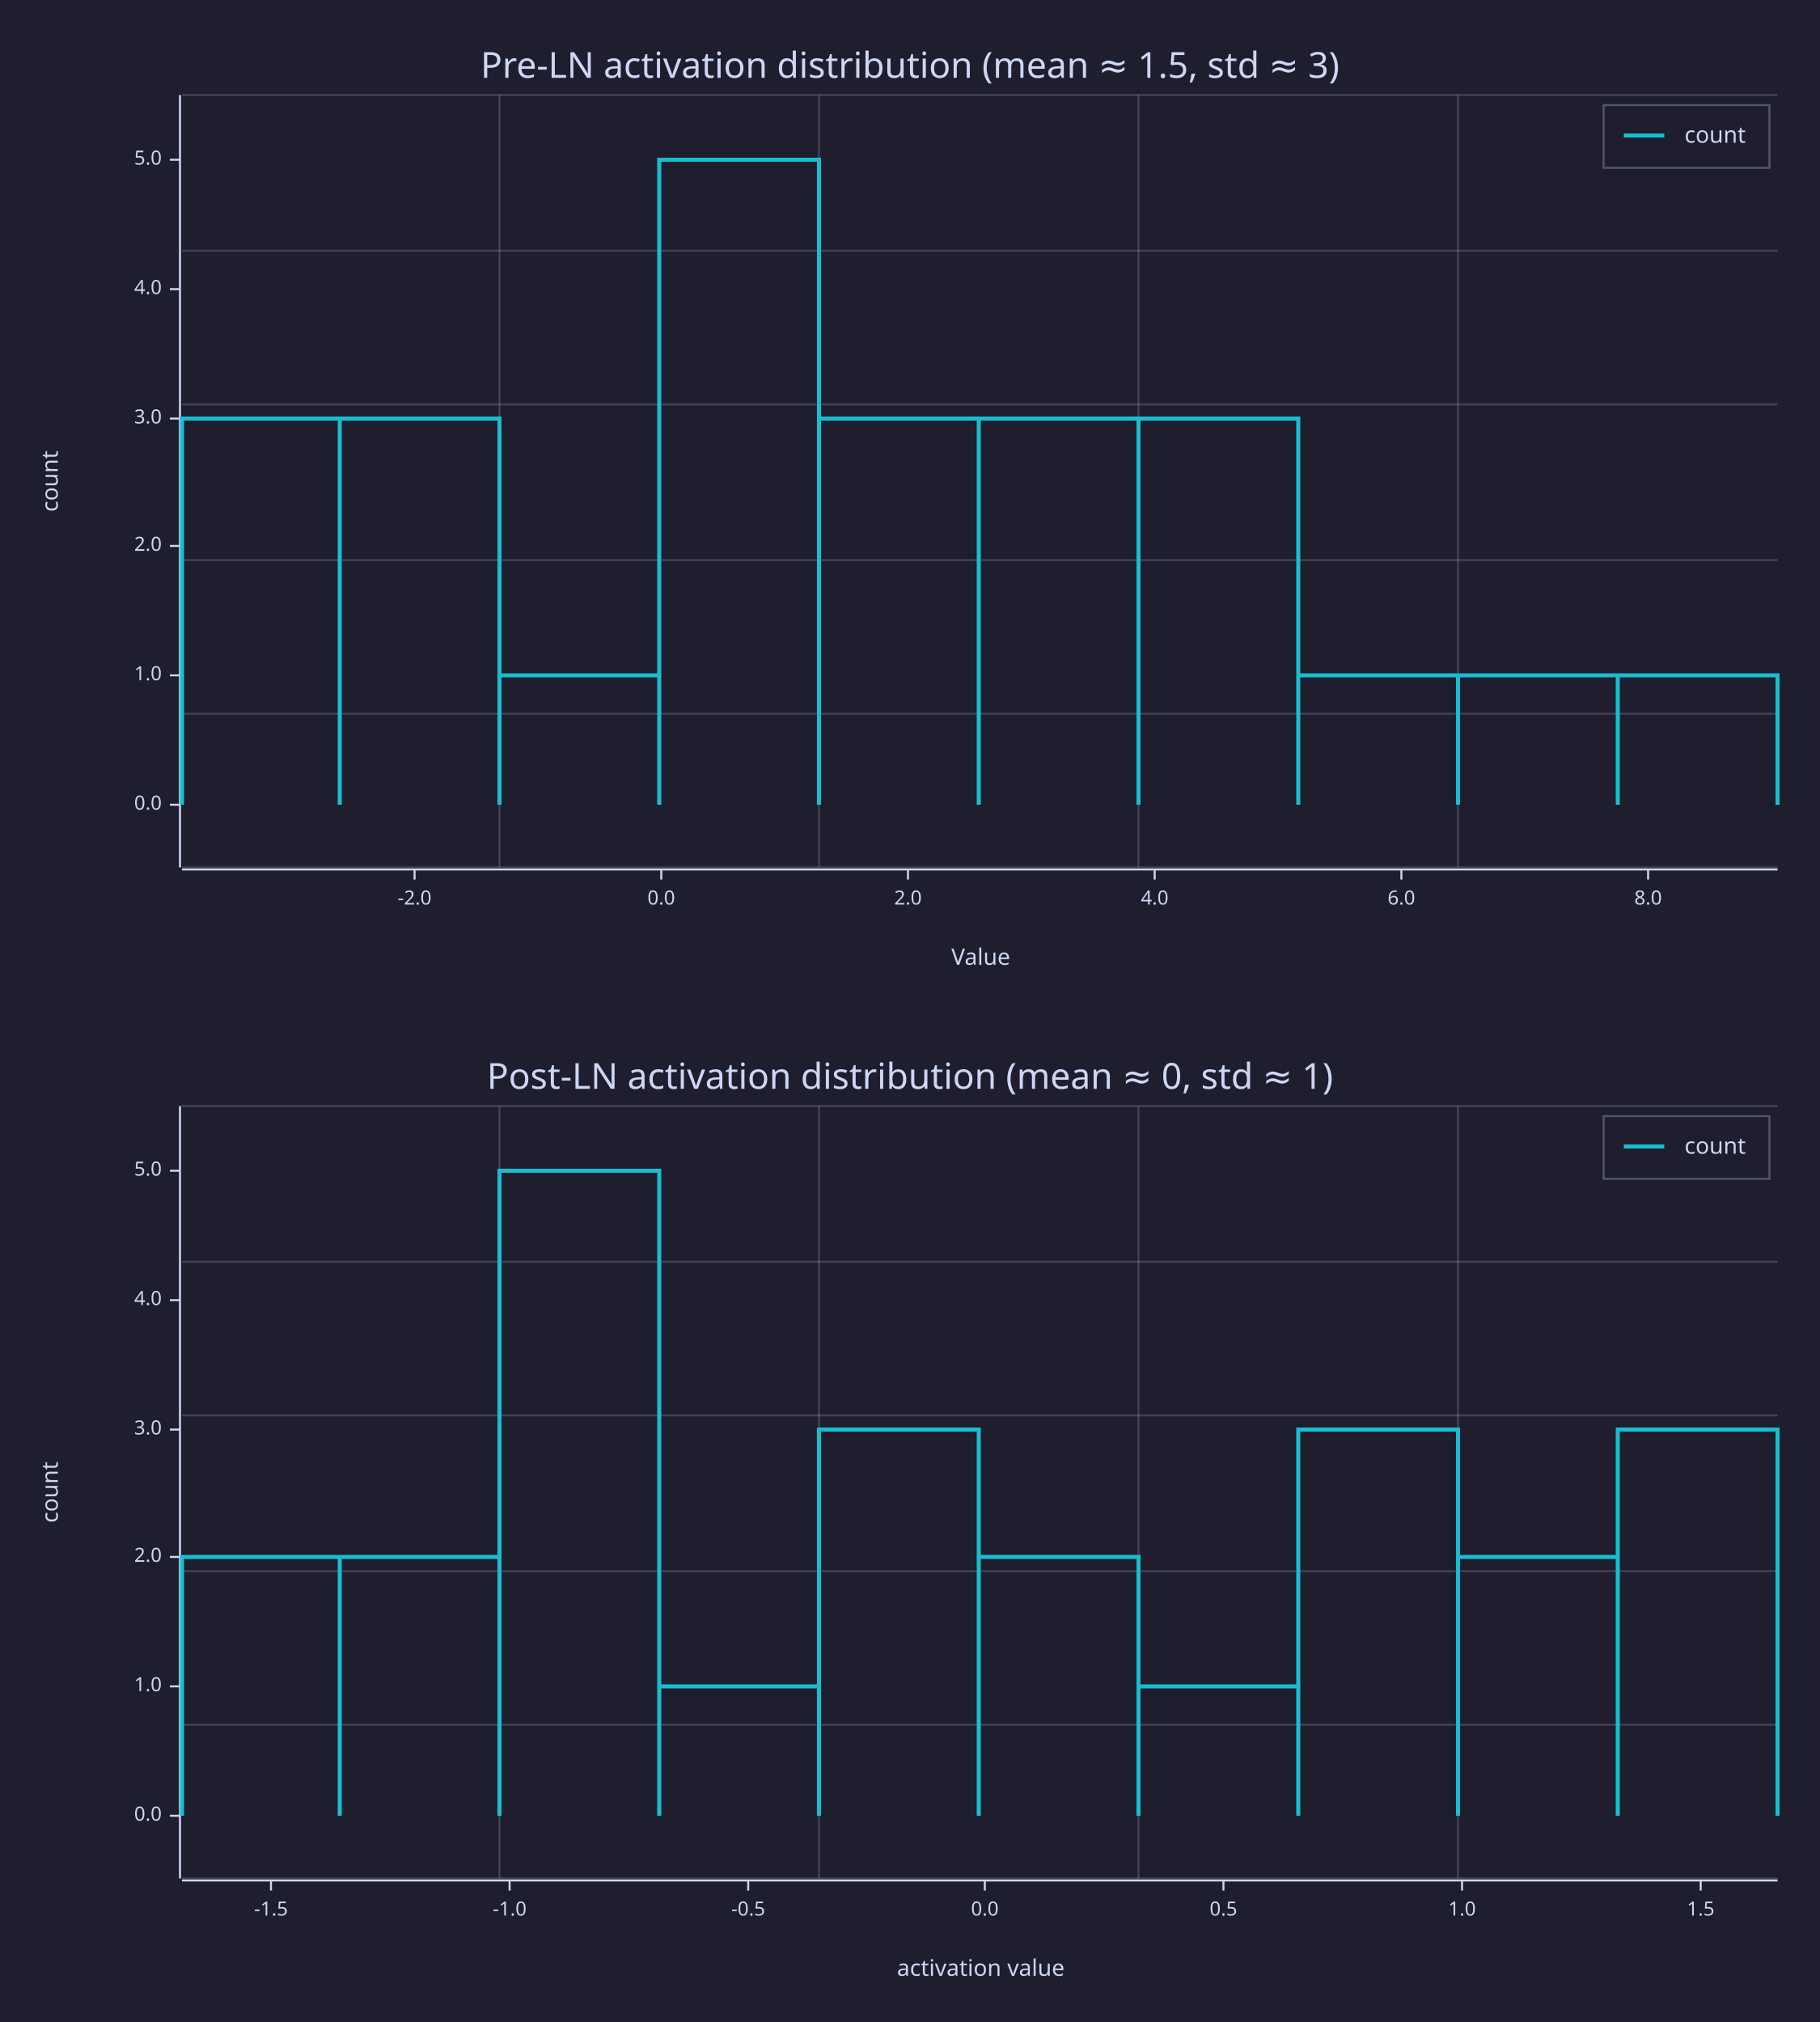
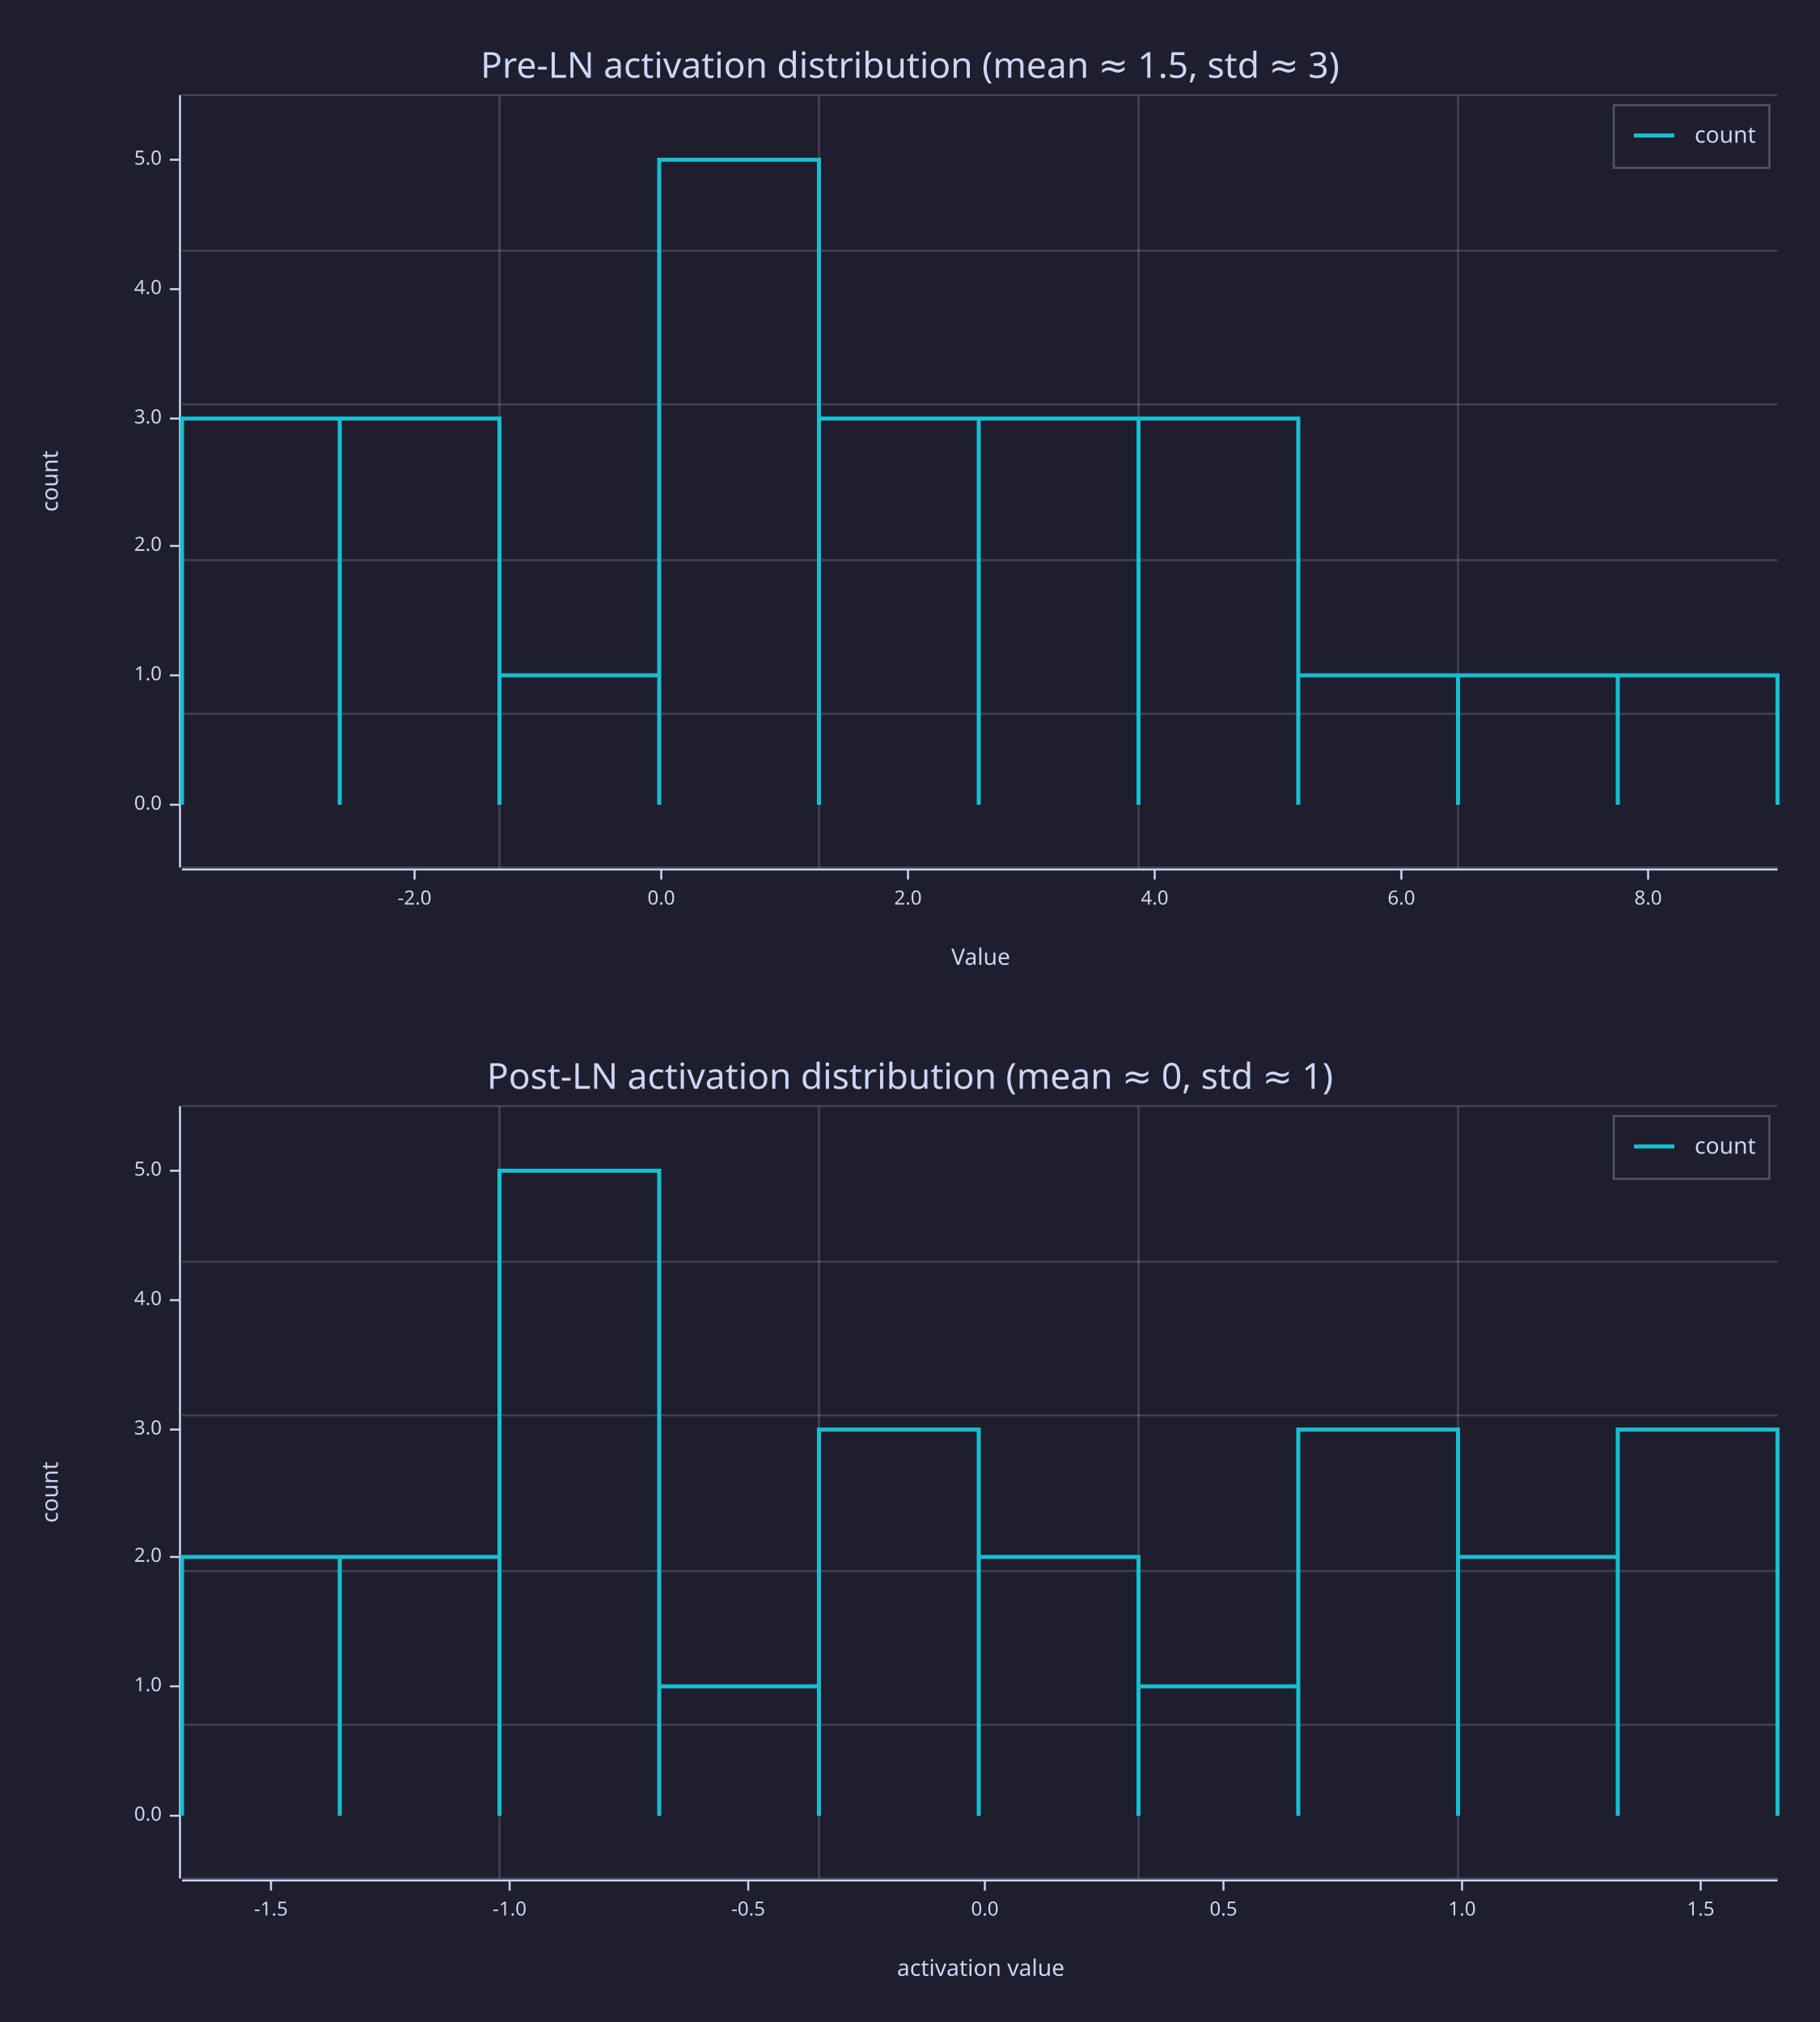
<svg xmlns="http://www.w3.org/2000/svg" width="900" height="1000" viewBox="0 0 900 1000">
  <rect x="0" y="0" width="900" height="1000" opacity="1" fill="#1E1E2E" stroke="none" />
  <text x="450" y="25" dy="0.76em" text-anchor="middle" font-family="sans-serif" font-size="17.742" opacity="1" fill="#CDD6F4">
Pre-LN activation distribution (mean ≈ 1.5, std ≈ 3)
</text>
  <text x="20" y="238" dy="0.76em" text-anchor="middle" font-family="sans-serif" font-size="11.29" opacity="1" fill="#CDD6F4" transform="rotate(270, 20, 238)">
count
</text>
  <text x="485" y="480" dy="-0.5ex" text-anchor="middle" font-family="sans-serif" font-size="11.29" opacity="1" fill="#CDD6F4">
Value
</text>
  <polyline fill="none" opacity="1" stroke="#CDD6F4" stroke-width="1" points="89,47 89,429 " />
  <text x="80" y="398" dy="0.5ex" text-anchor="end" font-family="sans-serif" font-size="9.677" opacity="1" fill="#CDD6F4">
0.0
</text>
  <polyline fill="none" opacity="1" stroke="#CDD6F4" stroke-width="1" points="84,398 89,398 " />
  <text x="80" y="334" dy="0.5ex" text-anchor="end" font-family="sans-serif" font-size="9.677" opacity="1" fill="#CDD6F4">
1.0
</text>
  <polyline fill="none" opacity="1" stroke="#CDD6F4" stroke-width="1" points="84,334 89,334 " />
  <text x="80" y="270" dy="0.5ex" text-anchor="end" font-family="sans-serif" font-size="9.677" opacity="1" fill="#CDD6F4">
2.0
</text>
  <polyline fill="none" opacity="1" stroke="#CDD6F4" stroke-width="1" points="84,270 89,270 " />
  <text x="80" y="207" dy="0.5ex" text-anchor="end" font-family="sans-serif" font-size="9.677" opacity="1" fill="#CDD6F4">
3.0
</text>
  <polyline fill="none" opacity="1" stroke="#CDD6F4" stroke-width="1" points="84,207 89,207 " />
  <text x="80" y="143" dy="0.5ex" text-anchor="end" font-family="sans-serif" font-size="9.677" opacity="1" fill="#CDD6F4">
4.0
</text>
  <polyline fill="none" opacity="1" stroke="#CDD6F4" stroke-width="1" points="84,143 89,143 " />
  <text x="80" y="79" dy="0.5ex" text-anchor="end" font-family="sans-serif" font-size="9.677" opacity="1" fill="#CDD6F4">
5.0
</text>
  <polyline fill="none" opacity="1" stroke="#CDD6F4" stroke-width="1" points="84,79 89,79 " />
  <polyline fill="none" opacity="1" stroke="#CDD6F4" stroke-width="1" points="90,430 879,430 " />
  <text x="205" y="440" dy="0.76em" text-anchor="middle" font-family="sans-serif" font-size="9.677" opacity="1" fill="#CDD6F4">
-2.0
</text>
  <polyline fill="none" opacity="1" stroke="#CDD6F4" stroke-width="1" points="205,430 205,435 " />
  <text x="327" y="440" dy="0.76em" text-anchor="middle" font-family="sans-serif" font-size="9.677" opacity="1" fill="#CDD6F4">
0.0
</text>
  <polyline fill="none" opacity="1" stroke="#CDD6F4" stroke-width="1" points="327,430 327,435 " />
  <text x="449" y="440" dy="0.76em" text-anchor="middle" font-family="sans-serif" font-size="9.677" opacity="1" fill="#CDD6F4">
2.0
</text>
  <polyline fill="none" opacity="1" stroke="#CDD6F4" stroke-width="1" points="449,430 449,435 " />
  <text x="571" y="440" dy="0.76em" text-anchor="middle" font-family="sans-serif" font-size="9.677" opacity="1" fill="#CDD6F4">
4.0
</text>
  <polyline fill="none" opacity="1" stroke="#CDD6F4" stroke-width="1" points="571,430 571,435 " />
  <text x="693" y="440" dy="0.76em" text-anchor="middle" font-family="sans-serif" font-size="9.677" opacity="1" fill="#CDD6F4">
6.0
</text>
  <polyline fill="none" opacity="1" stroke="#CDD6F4" stroke-width="1" points="693,430 693,435 " />
  <text x="815" y="440" dy="0.76em" text-anchor="middle" font-family="sans-serif" font-size="9.677" opacity="1" fill="#CDD6F4">
8.0
</text>
  <polyline fill="none" opacity="1" stroke="#CDD6F4" stroke-width="1" points="815,430 815,435 " />
  <polyline fill="none" opacity="0.3" stroke="#9696B4" stroke-width="1" points="90,429 879,429 " />
  <polyline fill="none" opacity="0.3" stroke="#9696B4" stroke-width="1" points="90,353 879,353 " />
  <polyline fill="none" opacity="0.3" stroke="#9696B4" stroke-width="1" points="90,277 879,277 " />
  <polyline fill="none" opacity="0.3" stroke="#9696B4" stroke-width="1" points="90,200 879,200 " />
  <polyline fill="none" opacity="0.3" stroke="#9696B4" stroke-width="1" points="90,124 879,124 " />
  <polyline fill="none" opacity="0.3" stroke="#9696B4" stroke-width="1" points="90,47 879,47 " />
  <polyline fill="none" opacity="0.3" stroke="#9696B4" stroke-width="1" points="247,429 247,47 " />
  <polyline fill="none" opacity="0.3" stroke="#9696B4" stroke-width="1" points="405,429 405,47 " />
  <polyline fill="none" opacity="0.3" stroke="#9696B4" stroke-width="1" points="563,429 563,47 " />
  <polyline fill="none" opacity="0.3" stroke="#9696B4" stroke-width="1" points="721,429 721,47 " />
  <polyline fill="none" opacity="1" stroke="#17BECF" stroke-width="2" points="90,398 90,207 168,207 168,398 168,398 168,207 247,207 247,398 247,398 247,334 326,334 326,398 326,398 326,79 405,79 405,398 405,398 405,207 484,207 484,398 484,398 484,207 563,207 563,398 563,398 563,207 642,207 642,398 642,398 642,334 721,334 721,398 721,398 721,334 800,334 800,398 800,398 800,334 879,334 879,398 " />
-   <rect x="793" y="52" width="82" height="31" opacity="0.85" fill="#1E1E2E" stroke="none" />
-   <rect x="793" y="52" width="82" height="31" opacity="0.3" fill="none" stroke="#CDD6F4" />
-   <text x="833" y="62" dy="0.76em" text-anchor="start" font-family="sans-serif" font-size="11.29" opacity="1" fill="#CDD6F4">
+   <rect x="798" y="52" width="77" height="31" opacity="0.85" fill="#1E1E2E" stroke="none" />
+   <rect x="798" y="52" width="77" height="31" opacity="0.3" fill="none" stroke="#CDD6F4" />
+   <text x="838" y="62" dy="0.76em" text-anchor="start" font-family="sans-serif" font-size="11.29" opacity="1" fill="#CDD6F4">
count
</text>
-   <polyline fill="none" opacity="1" stroke="#17BECF" stroke-width="2" points="803,67 823,67 " />
+   <polyline fill="none" opacity="1" stroke="#17BECF" stroke-width="2" points="808,67 828,67 " />
  <text x="450" y="525" dy="0.76em" text-anchor="middle" font-family="sans-serif" font-size="17.742" opacity="1" fill="#CDD6F4">
Post-LN activation distribution (mean ≈ 0, std ≈ 1)
</text>
  <text x="20" y="738" dy="0.76em" text-anchor="middle" font-family="sans-serif" font-size="11.29" opacity="1" fill="#CDD6F4" transform="rotate(270, 20, 738)">
count
</text>
  <text x="485" y="980" dy="-0.5ex" text-anchor="middle" font-family="sans-serif" font-size="11.29" opacity="1" fill="#CDD6F4">
activation value
</text>
  <polyline fill="none" opacity="1" stroke="#CDD6F4" stroke-width="1" points="89,547 89,929 " />
  <text x="80" y="898" dy="0.5ex" text-anchor="end" font-family="sans-serif" font-size="9.677" opacity="1" fill="#CDD6F4">
0.0
</text>
  <polyline fill="none" opacity="1" stroke="#CDD6F4" stroke-width="1" points="84,898 89,898 " />
  <text x="80" y="834" dy="0.5ex" text-anchor="end" font-family="sans-serif" font-size="9.677" opacity="1" fill="#CDD6F4">
1.0
</text>
  <polyline fill="none" opacity="1" stroke="#CDD6F4" stroke-width="1" points="84,834 89,834 " />
  <text x="80" y="770" dy="0.5ex" text-anchor="end" font-family="sans-serif" font-size="9.677" opacity="1" fill="#CDD6F4">
2.0
</text>
  <polyline fill="none" opacity="1" stroke="#CDD6F4" stroke-width="1" points="84,770 89,770 " />
  <text x="80" y="707" dy="0.5ex" text-anchor="end" font-family="sans-serif" font-size="9.677" opacity="1" fill="#CDD6F4">
3.0
</text>
  <polyline fill="none" opacity="1" stroke="#CDD6F4" stroke-width="1" points="84,707 89,707 " />
  <text x="80" y="643" dy="0.5ex" text-anchor="end" font-family="sans-serif" font-size="9.677" opacity="1" fill="#CDD6F4">
4.0
</text>
  <polyline fill="none" opacity="1" stroke="#CDD6F4" stroke-width="1" points="84,643 89,643 " />
  <text x="80" y="579" dy="0.5ex" text-anchor="end" font-family="sans-serif" font-size="9.677" opacity="1" fill="#CDD6F4">
5.0
</text>
  <polyline fill="none" opacity="1" stroke="#CDD6F4" stroke-width="1" points="84,579 89,579 " />
  <polyline fill="none" opacity="1" stroke="#CDD6F4" stroke-width="1" points="90,930 879,930 " />
  <text x="134" y="940" dy="0.76em" text-anchor="middle" font-family="sans-serif" font-size="9.677" opacity="1" fill="#CDD6F4">
-1.5
</text>
  <polyline fill="none" opacity="1" stroke="#CDD6F4" stroke-width="1" points="134,930 134,935 " />
  <text x="252" y="940" dy="0.76em" text-anchor="middle" font-family="sans-serif" font-size="9.677" opacity="1" fill="#CDD6F4">
-1.0
</text>
  <polyline fill="none" opacity="1" stroke="#CDD6F4" stroke-width="1" points="252,930 252,935 " />
  <text x="370" y="940" dy="0.76em" text-anchor="middle" font-family="sans-serif" font-size="9.677" opacity="1" fill="#CDD6F4">
-0.5
</text>
  <polyline fill="none" opacity="1" stroke="#CDD6F4" stroke-width="1" points="370,930 370,935 " />
  <text x="487" y="940" dy="0.76em" text-anchor="middle" font-family="sans-serif" font-size="9.677" opacity="1" fill="#CDD6F4">
0.0
</text>
  <polyline fill="none" opacity="1" stroke="#CDD6F4" stroke-width="1" points="487,930 487,935 " />
  <text x="605" y="940" dy="0.76em" text-anchor="middle" font-family="sans-serif" font-size="9.677" opacity="1" fill="#CDD6F4">
0.5
</text>
  <polyline fill="none" opacity="1" stroke="#CDD6F4" stroke-width="1" points="605,930 605,935 " />
  <text x="723" y="940" dy="0.76em" text-anchor="middle" font-family="sans-serif" font-size="9.677" opacity="1" fill="#CDD6F4">
1.0
</text>
  <polyline fill="none" opacity="1" stroke="#CDD6F4" stroke-width="1" points="723,930 723,935 " />
  <text x="841" y="940" dy="0.76em" text-anchor="middle" font-family="sans-serif" font-size="9.677" opacity="1" fill="#CDD6F4">
1.5
</text>
  <polyline fill="none" opacity="1" stroke="#CDD6F4" stroke-width="1" points="841,930 841,935 " />
  <polyline fill="none" opacity="0.3" stroke="#9696B4" stroke-width="1" points="90,929 879,929 " />
  <polyline fill="none" opacity="0.3" stroke="#9696B4" stroke-width="1" points="90,853 879,853 " />
  <polyline fill="none" opacity="0.3" stroke="#9696B4" stroke-width="1" points="90,777 879,777 " />
  <polyline fill="none" opacity="0.3" stroke="#9696B4" stroke-width="1" points="90,700 879,700 " />
  <polyline fill="none" opacity="0.3" stroke="#9696B4" stroke-width="1" points="90,624 879,624 " />
  <polyline fill="none" opacity="0.3" stroke="#9696B4" stroke-width="1" points="90,547 879,547 " />
  <polyline fill="none" opacity="0.3" stroke="#9696B4" stroke-width="1" points="247,929 247,547 " />
  <polyline fill="none" opacity="0.3" stroke="#9696B4" stroke-width="1" points="405,929 405,547 " />
  <polyline fill="none" opacity="0.3" stroke="#9696B4" stroke-width="1" points="563,929 563,547 " />
  <polyline fill="none" opacity="0.3" stroke="#9696B4" stroke-width="1" points="721,929 721,547 " />
  <polyline fill="none" opacity="1" stroke="#17BECF" stroke-width="2" points="90,898 90,770 168,770 168,898 168,898 168,770 247,770 247,898 247,898 247,579 326,579 326,898 326,898 326,834 405,834 405,898 405,898 405,707 484,707 484,898 484,898 484,770 563,770 563,898 563,898 563,834 642,834 642,898 642,898 642,707 721,707 721,898 721,898 721,770 800,770 800,898 800,898 800,707 879,707 879,898 " />
-   <rect x="793" y="552" width="82" height="31" opacity="0.85" fill="#1E1E2E" stroke="none" />
-   <rect x="793" y="552" width="82" height="31" opacity="0.3" fill="none" stroke="#CDD6F4" />
-   <text x="833" y="562" dy="0.76em" text-anchor="start" font-family="sans-serif" font-size="11.29" opacity="1" fill="#CDD6F4">
+   <rect x="798" y="552" width="77" height="31" opacity="0.85" fill="#1E1E2E" stroke="none" />
+   <rect x="798" y="552" width="77" height="31" opacity="0.3" fill="none" stroke="#CDD6F4" />
+   <text x="838" y="562" dy="0.76em" text-anchor="start" font-family="sans-serif" font-size="11.29" opacity="1" fill="#CDD6F4">
count
</text>
-   <polyline fill="none" opacity="1" stroke="#17BECF" stroke-width="2" points="803,567 823,567 " />
+   <polyline fill="none" opacity="1" stroke="#17BECF" stroke-width="2" points="808,567 828,567 " />
</svg>
